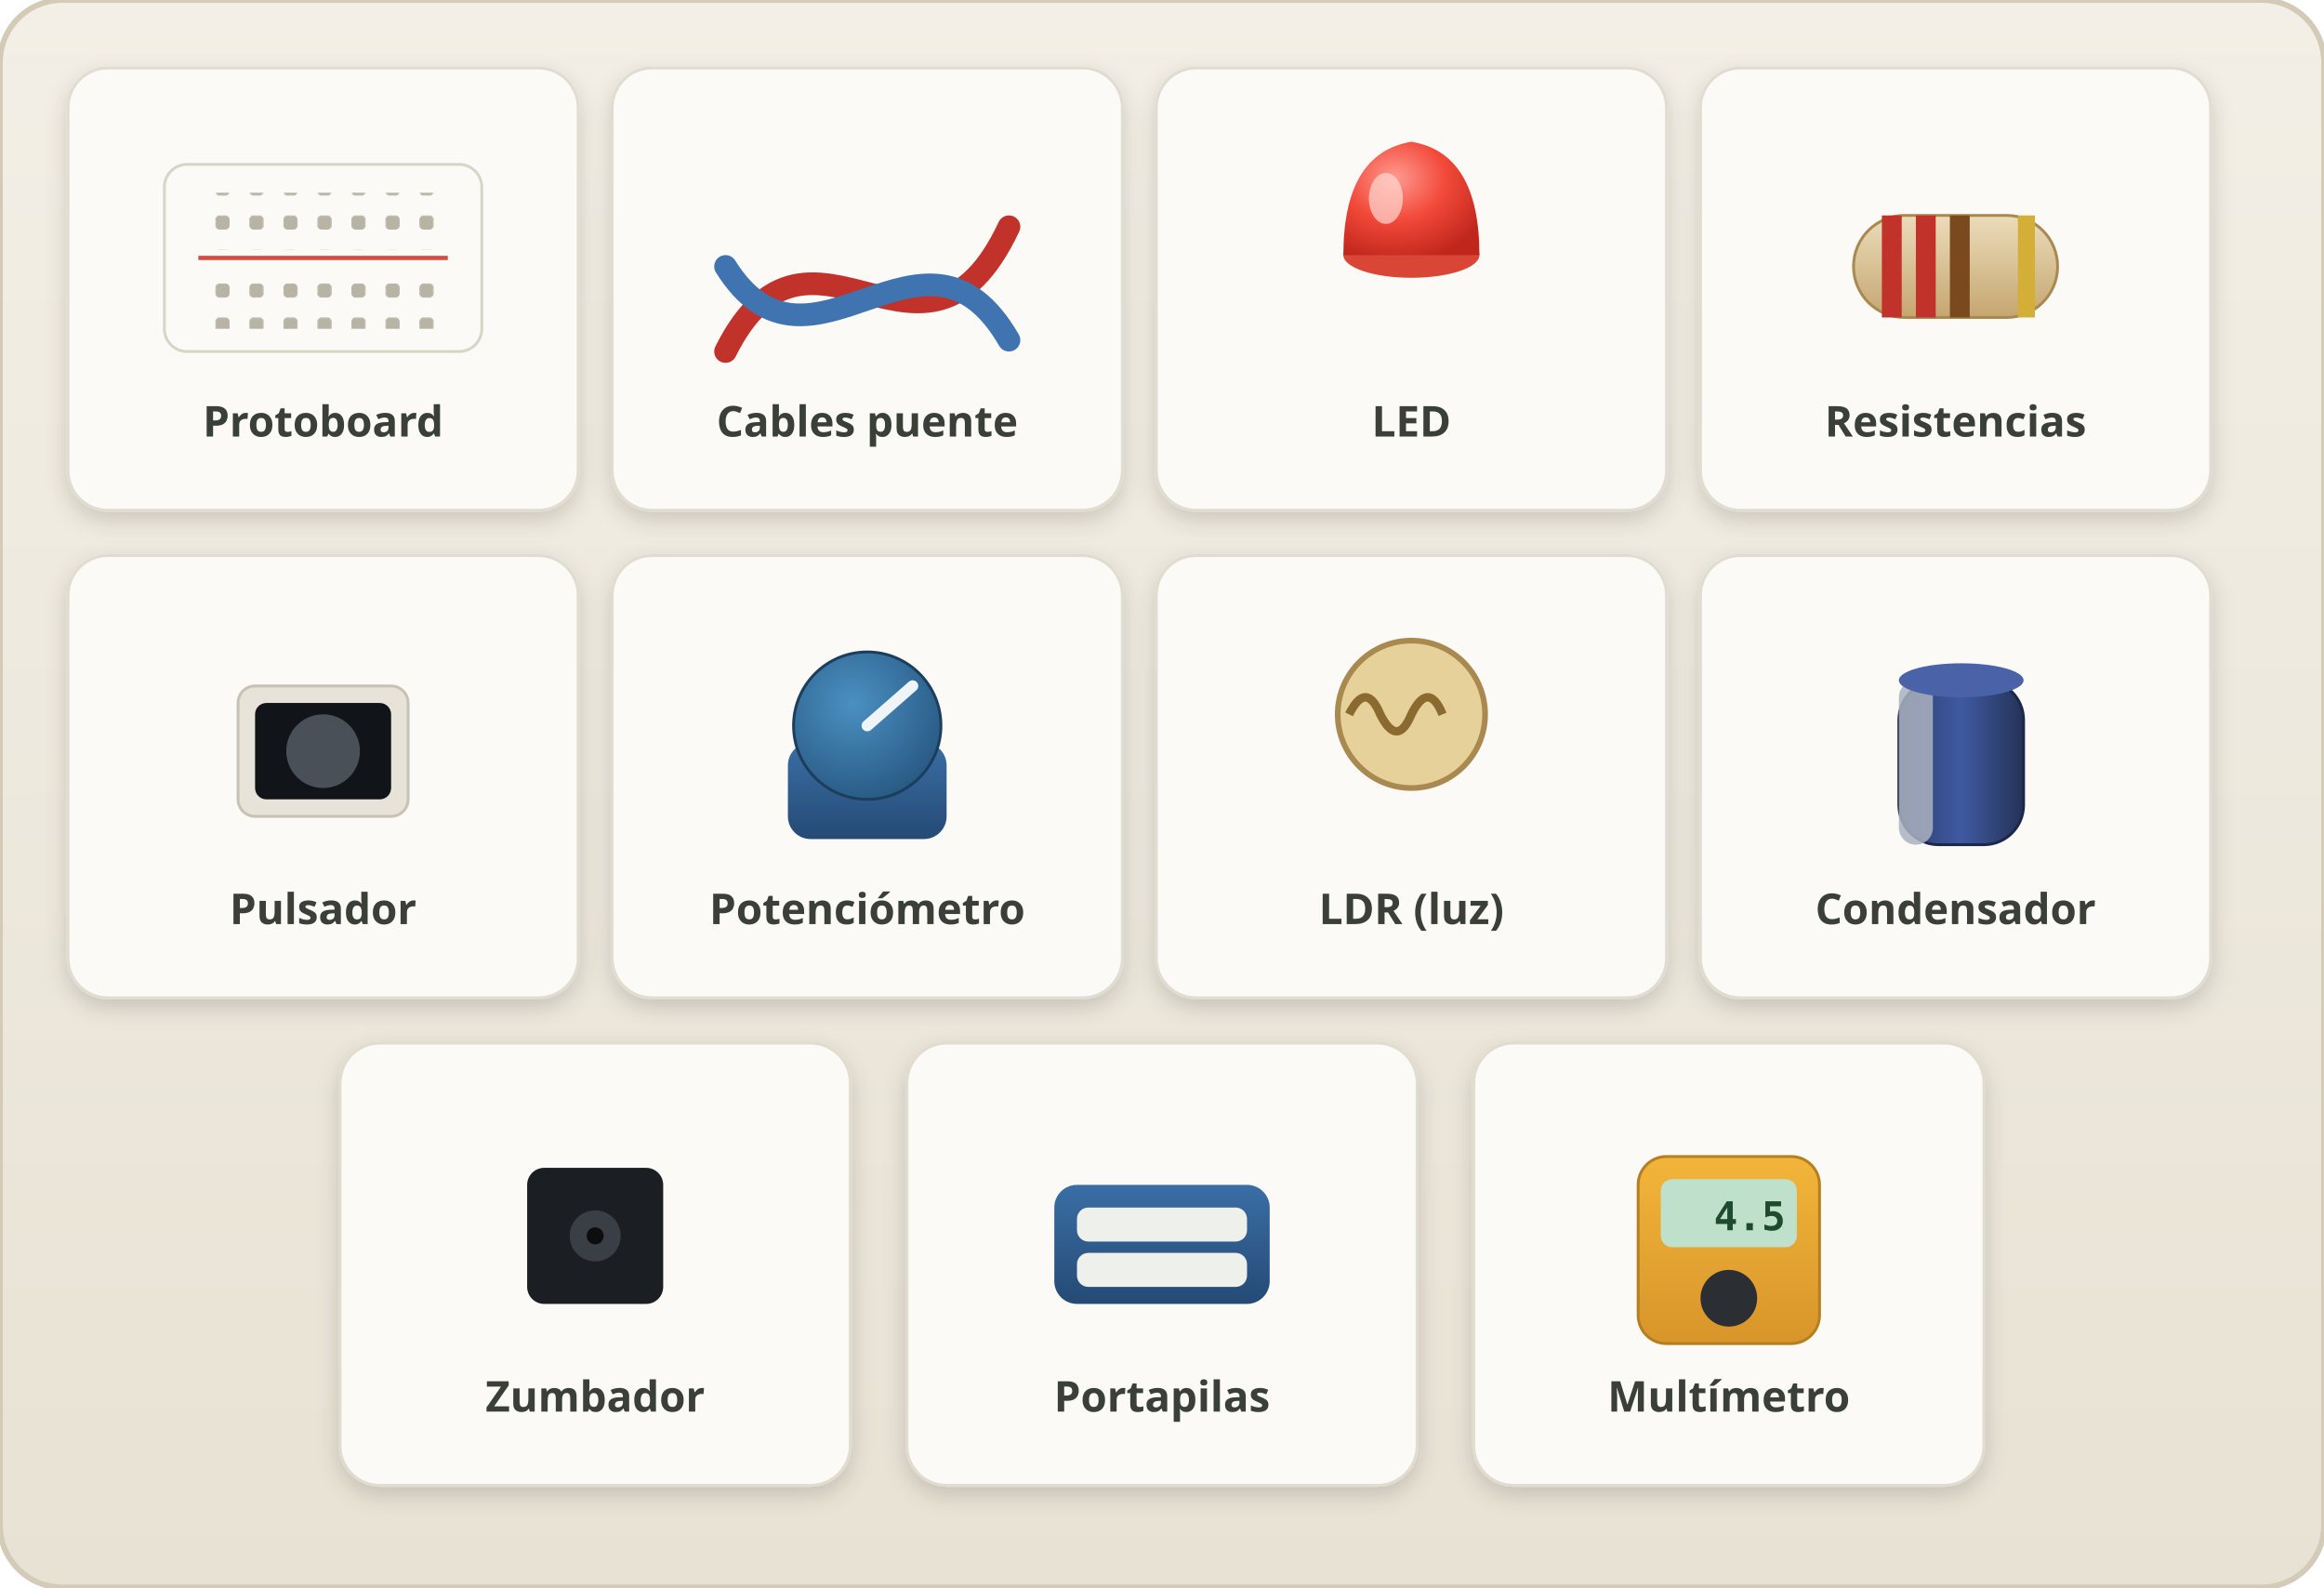
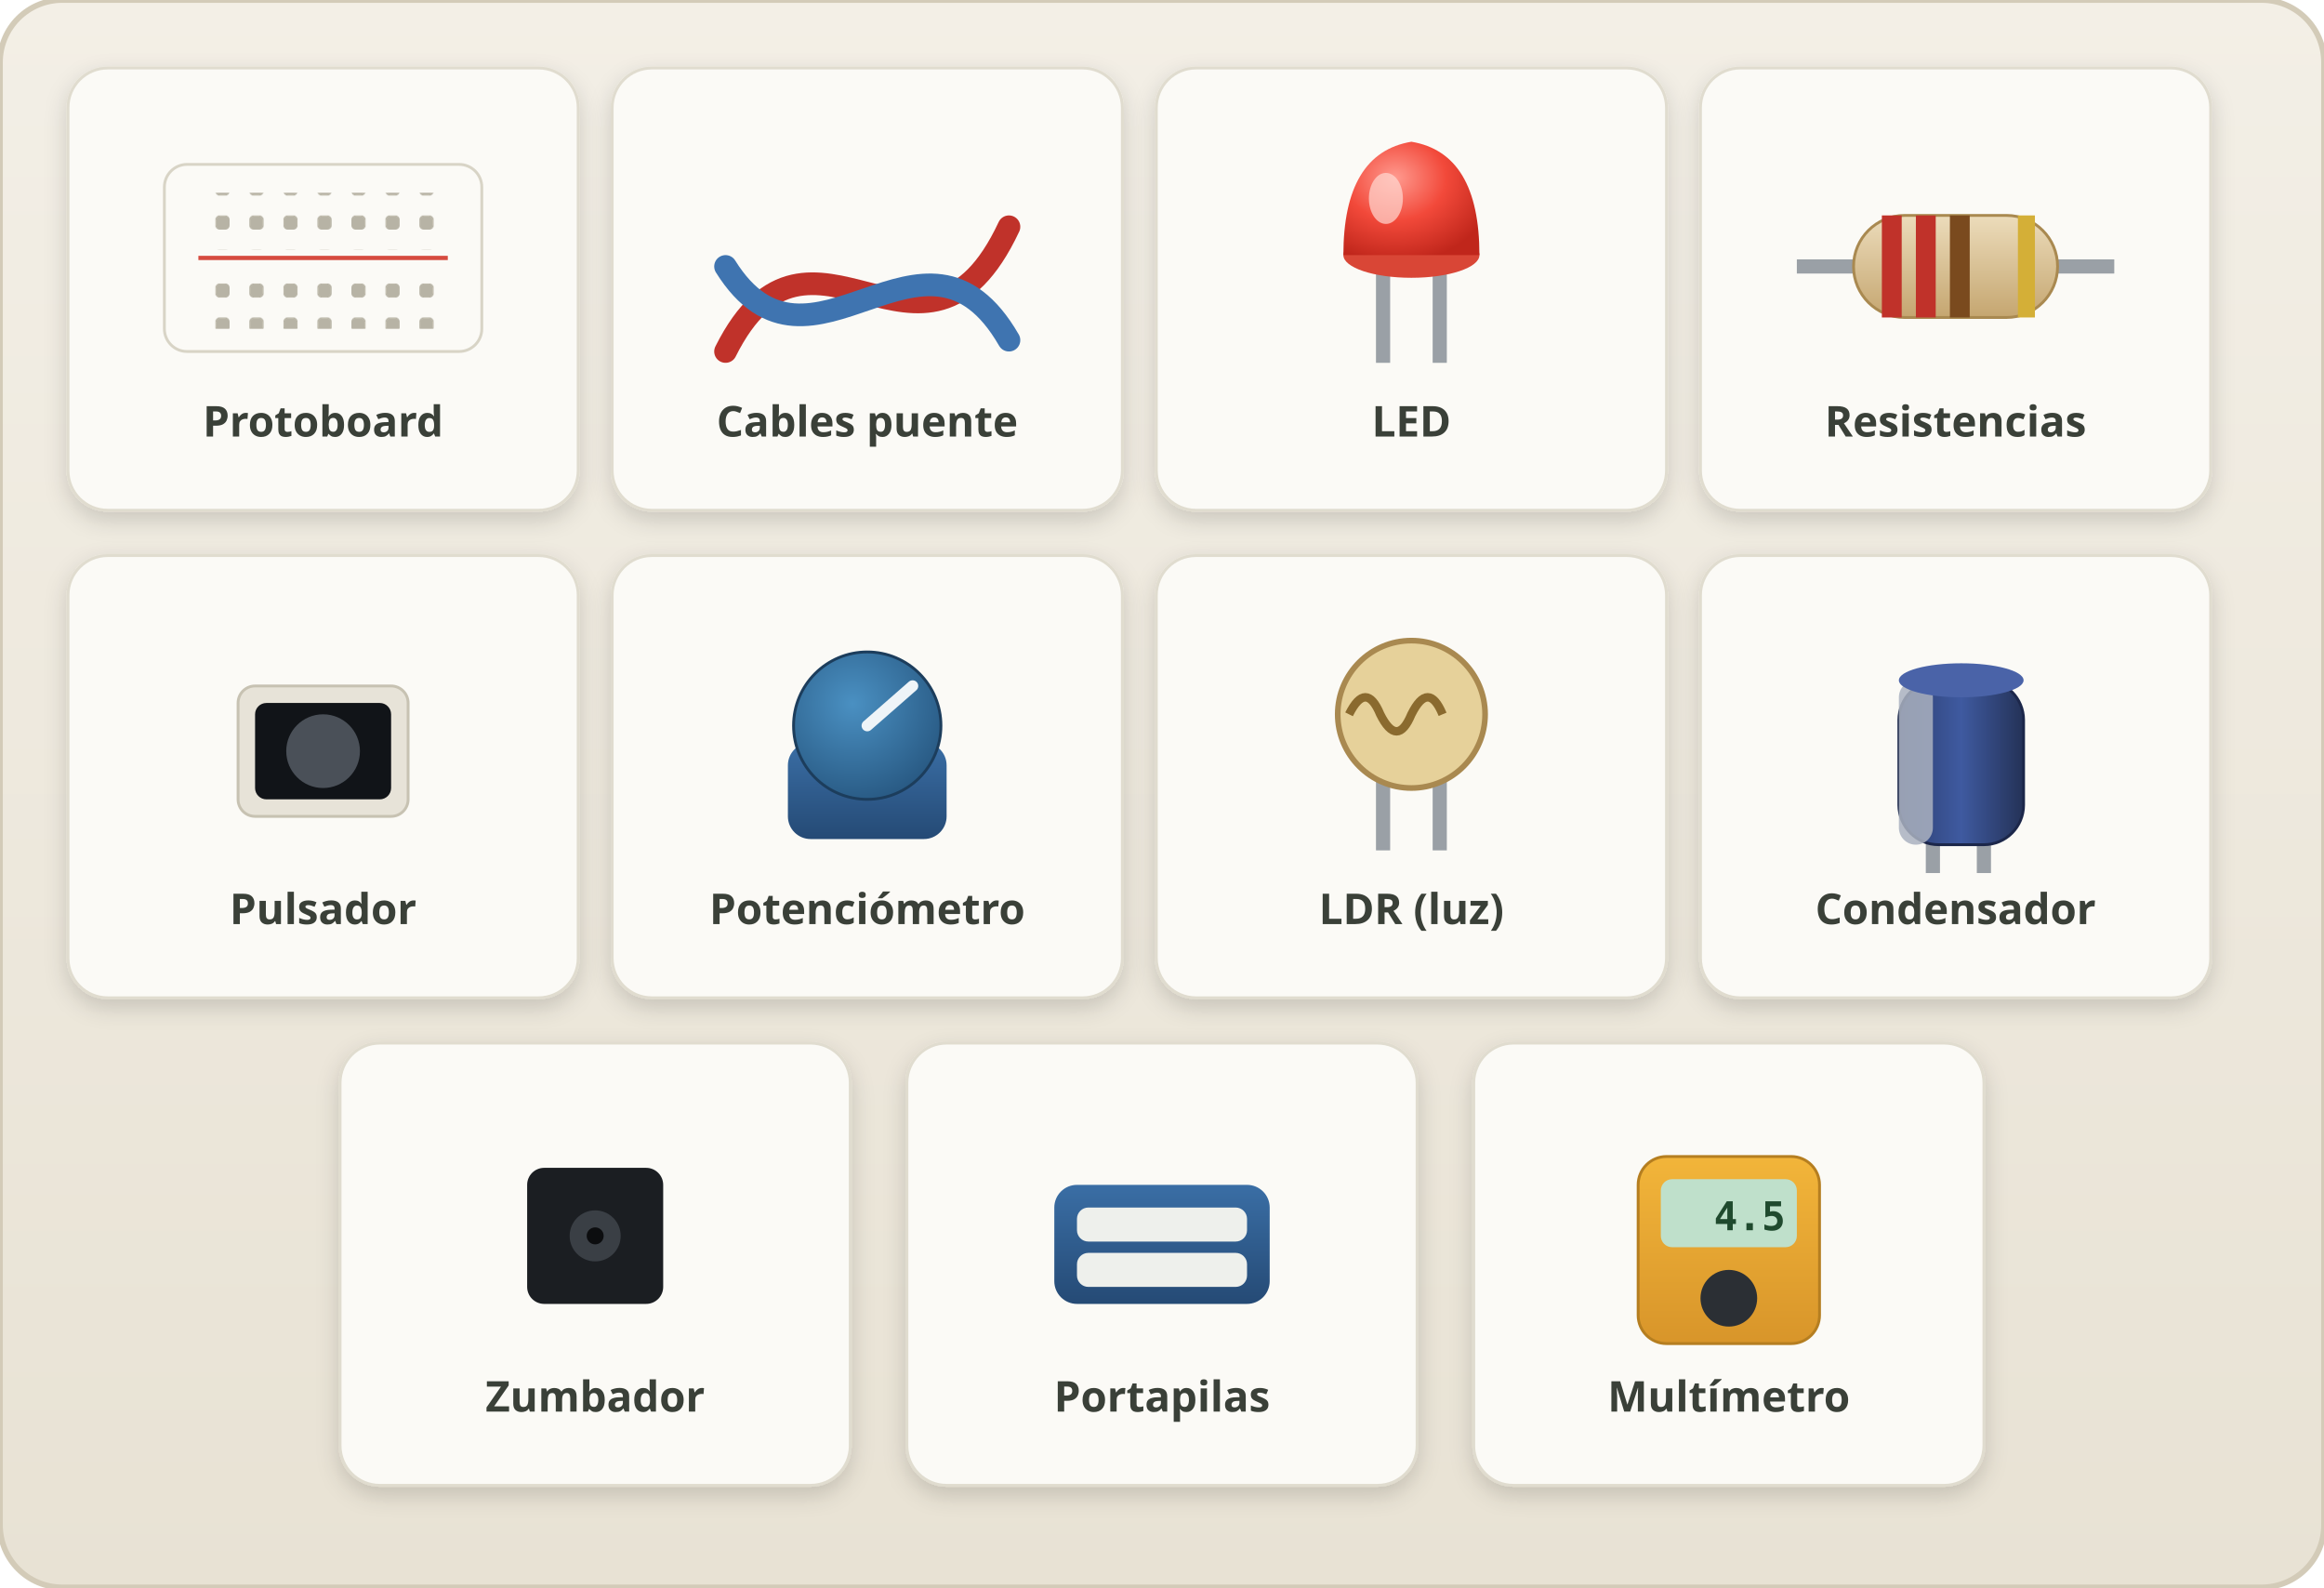
<svg xmlns="http://www.w3.org/2000/svg" viewBox="0 0 820 560" width="820" height="560" font-family="'Segoe UI',system-ui,sans-serif">
  <defs>
    <linearGradient id="panel" x1="0" y1="0" x2="0" y2="1">
      <stop offset="0" stop-color="#f3efe6" />
      <stop offset="1" stop-color="#e8e2d4" />
    </linearGradient>
    <radialGradient id="dome" cx="0.38" cy="0.32" r="0.75">
      <stop offset="0" stop-color="#ff9a8f" />
      <stop offset="0.5" stop-color="#f2493a" />
      <stop offset="1" stop-color="#c0261b" />
    </radialGradient>
    <linearGradient id="resB" x1="0" y1="0" x2="0" y2="1">
      <stop offset="0" stop-color="#ecdcbb" />
      <stop offset="1" stop-color="#c5a670" />
    </linearGradient>
    <linearGradient id="blue" x1="0" y1="0" x2="0" y2="1">
      <stop offset="0" stop-color="#3a6ea5" />
      <stop offset="1" stop-color="#254a75" />
    </linearGradient>
    <radialGradient id="knob" cx="0.4" cy="0.35" r="0.75">
      <stop offset="0" stop-color="#4a90c2" />
      <stop offset="1" stop-color="#25547d" />
    </radialGradient>
    <linearGradient id="cap" x1="0" y1="0" x2="1" y2="0">
      <stop offset="0" stop-color="#2b3d6e" />
      <stop offset="0.5" stop-color="#3f5aa0" />
      <stop offset="1" stop-color="#243257" />
    </linearGradient>
    <linearGradient id="mm" x1="0" y1="0" x2="0" y2="1">
      <stop offset="0" stop-color="#f2b53a" />
      <stop offset="1" stop-color="#d8952a" />
    </linearGradient>
    <radialGradient id="coin" cx="0.4" cy="0.35" r="0.75">
      <stop offset="0" stop-color="#f4d982" />
      <stop offset="0.6" stop-color="#d6ac45" />
      <stop offset="1" stop-color="#a9822c" />
    </radialGradient>
    <linearGradient id="leg" x1="0" y1="0" x2="1" y2="0">
      <stop offset="0" stop-color="#cfd3d6" />
      <stop offset="0.5" stop-color="#9aa0a6" />
      <stop offset="1" stop-color="#c4c9cd" />
    </linearGradient>
    <pattern id="holesM" width="12" height="12" patternUnits="userSpaceOnUse">
      <rect x="4" y="4" width="5" height="5" rx="1.5" fill="#b7b3a5" />
    </pattern>
    <filter id="soft" x="-30%" y="-30%" width="160%" height="160%">
      <feDropShadow dx="0" dy="3" stdDeviation="4" flood-color="#000" flood-opacity="0.16" />
    </filter>
  </defs>
  <rect x="0" y="0" width="820" height="560" rx="22" fill="url(#panel)" />
  <rect x="0" y="0" width="820" height="560" rx="22" fill="none" stroke="#d3cbb8" stroke-width="2" />
  <g font-size="15" font-weight="700" text-anchor="middle" fill="#3a4038">
    <g transform="translate(24,24)">
      <rect width="180" height="156" rx="14" fill="#fbfaf6" stroke="#e0dccf" filter="url(#soft)" />
      <rect x="34" y="34" width="112" height="66" rx="8" fill="#fbfaf6" stroke="#d8d4c6" />
      <rect x="46" y="44" width="88" height="20" fill="url(#holesM)" />
      <rect x="46" y="72" width="88" height="20" fill="url(#holesM)" />
      <line x1="46" y1="67" x2="134" y2="67" stroke="#d64b3f" stroke-width="1.5" />
      <text x="90" y="130">Protoboard</text>
    </g>
    <g transform="translate(216,24)">
      <rect width="180" height="156" rx="14" fill="#fbfaf6" stroke="#e0dccf" filter="url(#soft)" />
      <path d="M40 100 C 70 40, 110 120, 140 56" fill="none" stroke="#c0322a" stroke-width="8" stroke-linecap="round" />
      <path d="M40 70 C 70 118, 110 44, 140 96" fill="none" stroke="#3f74b0" stroke-width="8" stroke-linecap="round" />
      <text x="90" y="130">Cables puente</text>
    </g>
    <g transform="translate(408,24)">
      <rect width="180" height="156" rx="14" fill="#fbfaf6" stroke="#e0dccf" filter="url(#soft)" />
-       <line x1="80" y1="66" x2="80" y2="104" stroke="url(#leg)" stroke-width="5" />
-       <line x1="100" y1="66" x2="100" y2="104" stroke="url(#leg)" stroke-width="5" />
+       <line x1="80" y1="66" x2="80" y2="104" stroke="#9aa0a6" stroke-width="5" />
+       <line x1="100" y1="66" x2="100" y2="104" stroke="#9aa0a6" stroke-width="5" />
      <ellipse cx="90" cy="66" rx="24" ry="8" fill="#d94636" />
      <path d="M66 66 Q66 30 90 26 Q114 30 114 66 Z" fill="url(#dome)" />
      <ellipse cx="81" cy="46" rx="6" ry="9" fill="#ffd9d2" opacity="0.7" />
      <text x="90" y="130">LED</text>
    </g>
    <g transform="translate(600,24)">
      <rect width="180" height="156" rx="14" fill="#fbfaf6" stroke="#e0dccf" filter="url(#soft)" />
-       <line x1="34" y1="70" x2="146" y2="70" stroke="url(#leg)" stroke-width="5" />
+       <line x1="34" y1="70" x2="146" y2="70" stroke="#9aa0a6" stroke-width="5" />
      <rect x="54" y="52" width="72" height="36" rx="18" fill="url(#resB)" stroke="#a98950" />
      <rect x="64" y="52" width="7" height="36" fill="#c0322a" />
      <rect x="76" y="52" width="7" height="36" fill="#c0322a" />
      <rect x="88" y="52" width="7" height="36" fill="#7a4a1e" />
      <rect x="112" y="52" width="6" height="36" fill="#d4af37" />
      <text x="90" y="130">Resistencias</text>
    </g>
    <g transform="translate(24,196)">
      <rect width="180" height="156" rx="14" fill="#fbfaf6" stroke="#e0dccf" filter="url(#soft)" />
      <rect x="60" y="46" width="60" height="46" rx="6" fill="#e7e3d8" stroke="#c7c2b2" />
      <rect x="66" y="52" width="48" height="34" rx="4" fill="#111418" />
      <circle cx="90" cy="69" r="13" fill="#4a5058" />
      <text x="90" y="130">Pulsador</text>
    </g>
    <g transform="translate(216,196)">
      <rect width="180" height="156" rx="14" fill="#fbfaf6" stroke="#e0dccf" filter="url(#soft)" />
      <rect x="62" y="66" width="56" height="34" rx="8" fill="url(#blue)" />
      <circle cx="90" cy="60" r="26" fill="url(#knob)" stroke="#1c3d5c" />
      <line x1="90" y1="60" x2="106" y2="46" stroke="#eef4f8" stroke-width="4" stroke-linecap="round" />
      <text x="90" y="130">Potenciómetro</text>
    </g>
    <g transform="translate(408,196)">
      <rect width="180" height="156" rx="14" fill="#fbfaf6" stroke="#e0dccf" filter="url(#soft)" />
-       <line x1="80" y1="70" x2="80" y2="104" stroke="url(#leg)" stroke-width="5" />
-       <line x1="100" y1="70" x2="100" y2="104" stroke="url(#leg)" stroke-width="5" />
+       <line x1="80" y1="70" x2="80" y2="104" stroke="#9aa0a6" stroke-width="5" />
+       <line x1="100" y1="70" x2="100" y2="104" stroke="#9aa0a6" stroke-width="5" />
      <circle cx="90" cy="56" r="26" fill="#e6d19a" stroke="#a98950" stroke-width="2" />
      <path d="M68 56 q6 -12 11 0 q6 12 11 0 q6 -12 11 0" fill="none" stroke="#8a6a2e" stroke-width="3" />
      <text x="90" y="130">LDR (luz)</text>
    </g>
    <g transform="translate(600,196)">
      <rect width="180" height="156" rx="14" fill="#fbfaf6" stroke="#e0dccf" filter="url(#soft)" />
-       <line x1="82" y1="98" x2="82" y2="112" stroke="url(#leg)" stroke-width="5" />
-       <line x1="100" y1="98" x2="100" y2="112" stroke="url(#leg)" stroke-width="5" />
+       <line x1="82" y1="98" x2="82" y2="112" stroke="#9aa0a6" stroke-width="5" />
+       <line x1="100" y1="98" x2="100" y2="112" stroke="#9aa0a6" stroke-width="5" />
      <rect x="70" y="44" width="44" height="58" rx="14" fill="url(#cap)" stroke="#1c274a" />
      <rect x="70" y="44" width="12" height="58" rx="6" fill="#aab2c0" opacity="0.85" />
      <ellipse cx="92" cy="44" rx="22" ry="6" fill="#4a63a8" />
      <text x="90" y="130">Condensador</text>
    </g>
    <g transform="translate(120,368)">
      <rect width="180" height="156" rx="14" fill="#fbfaf6" stroke="#e0dccf" filter="url(#soft)" />
      <rect x="66" y="44" width="48" height="48" rx="6" fill="#1b1e22" />
      <circle cx="90" cy="68" r="9" fill="#3a3f45" />
      <circle cx="90" cy="68" r="3" fill="#0c0d0f" />
      <text x="90" y="130">Zumbador</text>
    </g>
    <g transform="translate(320,368)">
      <rect width="180" height="156" rx="14" fill="#fbfaf6" stroke="#e0dccf" filter="url(#soft)" />
      <rect x="52" y="50" width="76" height="42" rx="8" fill="url(#blue)" />
      <rect x="60" y="58" width="60" height="12" rx="4" fill="#eef0ec" />
      <rect x="60" y="74" width="60" height="12" rx="4" fill="#eef0ec" />
      <text x="90" y="130">Portapilas</text>
    </g>
    <g transform="translate(520,368)">
      <rect width="180" height="156" rx="14" fill="#fbfaf6" stroke="#e0dccf" filter="url(#soft)" />
      <rect x="58" y="40" width="64" height="66" rx="10" fill="url(#mm)" stroke="#b57e20" />
      <rect x="66" y="48" width="48" height="24" rx="4" fill="#bfe0cb" />
      <text x="110" y="66" text-anchor="end" font-size="14" font-weight="800" fill="#1f4a2e" font-family="'IBM Plex Mono',monospace">4.5</text>
      <circle cx="90" cy="90" r="10" fill="#2b2f34" />
      <text x="90" y="130">Multímetro</text>
    </g>
  </g>
</svg>
